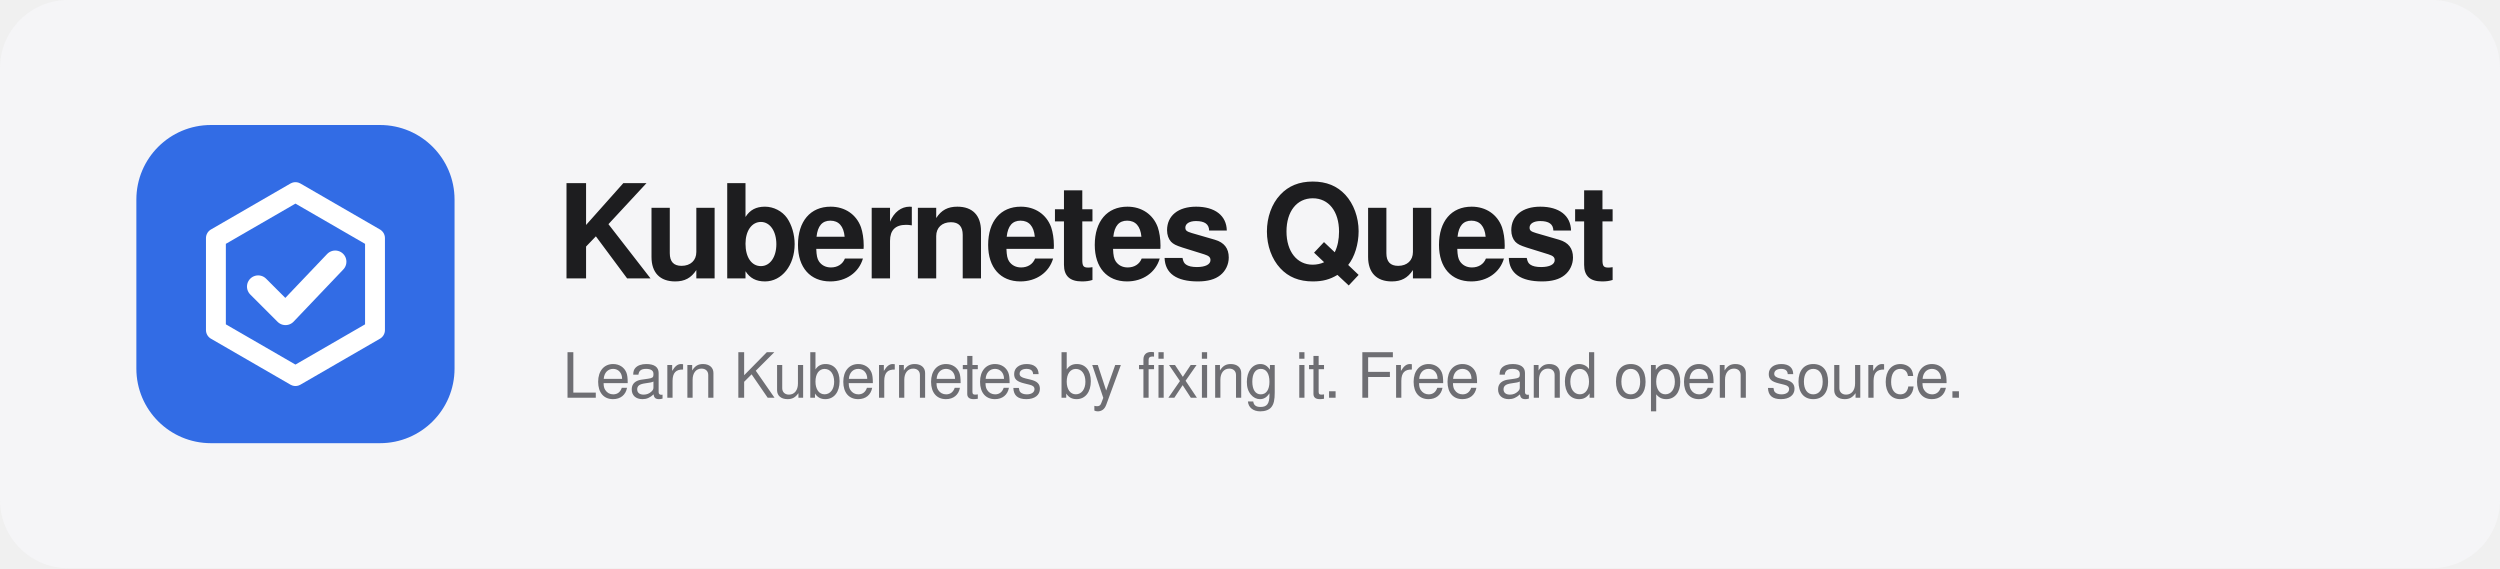
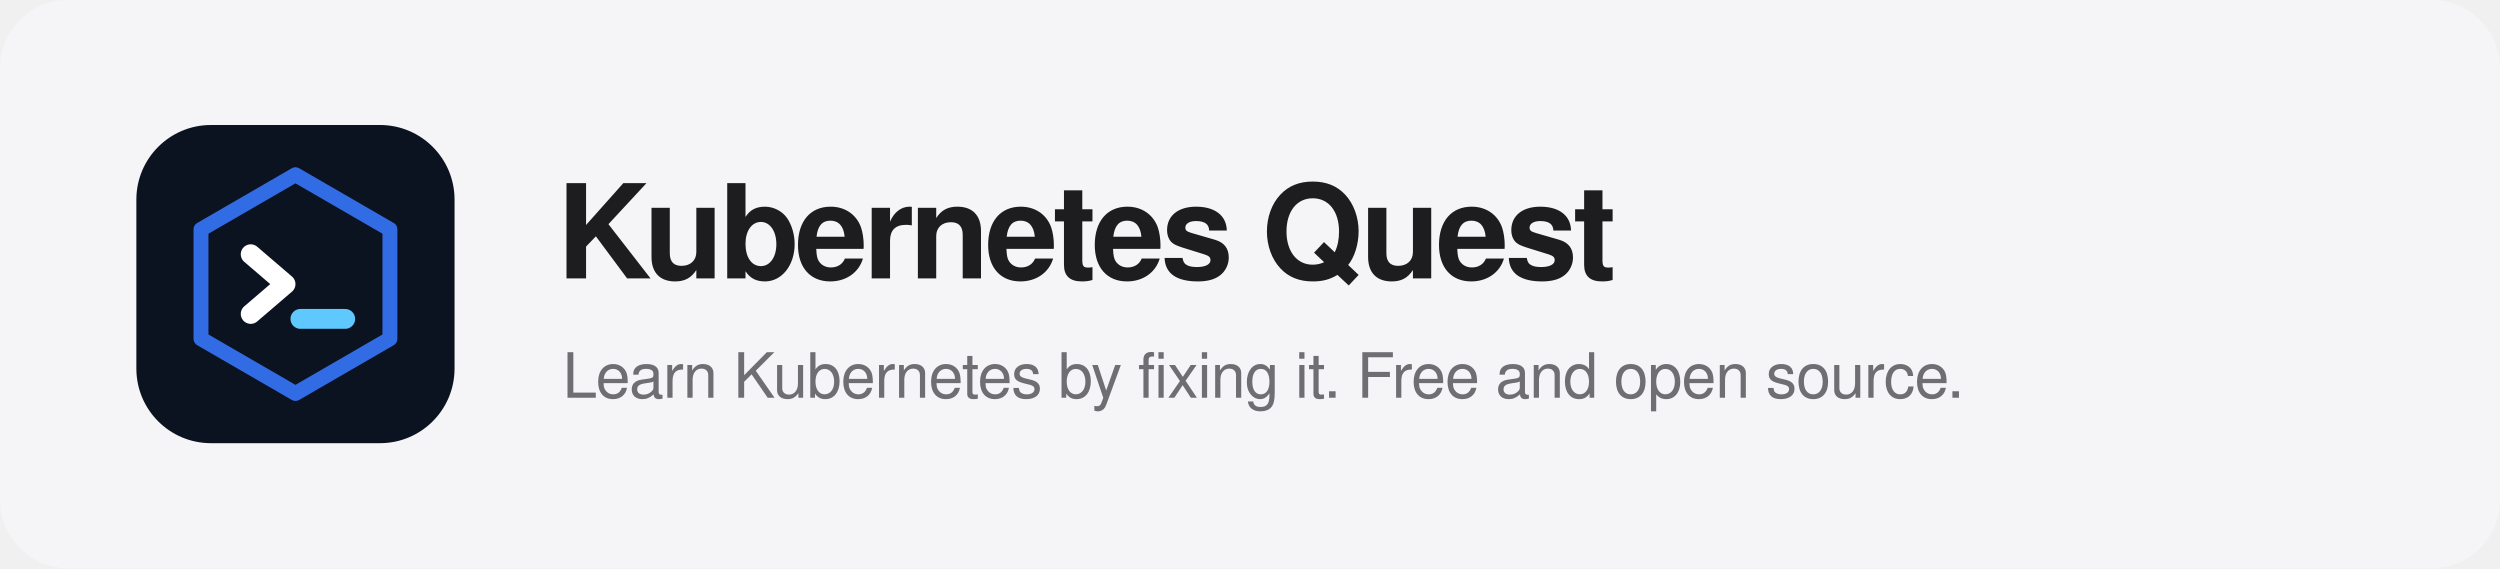
<svg xmlns="http://www.w3.org/2000/svg" viewBox="0 0 880 200" role="img" aria-label="Kubernetes Quest: learn Kubernetes by fixing it">
  <rect width="880" height="200" rx="24" fill="#f5f5f7" />
  <g transform="translate(48 44) scale(1.75)">
-     <rect width="64" height="64" rx="15" fill="#326ce5" />
-     <path d="M32 13.5 48 22.75v18.5L32 50.5 16 41.25v-18.5z" fill="none" stroke="#fff" stroke-width="4" stroke-linejoin="round" />
-     <path d="M24.5 32.5 30 38l10-10.5" fill="none" stroke="#fff" stroke-width="4.5" stroke-linecap="round" stroke-linejoin="round" />
+     <rect width="64" height="64" rx="15" fill="#0b1220" />
+     <path d="M32 10l19 11v22L32 54 13 43V21z" fill="none" stroke="#326ce5" stroke-width="3" stroke-linejoin="round" />
+     <path d="M23 26l7 6-7 6" fill="none" stroke="#fff" stroke-width="4" stroke-linecap="round" stroke-linejoin="round" />
+     <path d="M33 39h9" fill="none" stroke="#5ec8ff" stroke-width="4" stroke-linecap="round" />
  </g>
  <text x="196" y="98" font-family="-apple-system, BlinkMacSystemFont, 'Segoe UI', Helvetica, Arial, sans-serif" font-size="46" font-weight="700" fill="#1d1d1f" letter-spacing="-1.5">Kubernetes Quest</text>
  <text x="198" y="140" font-family="-apple-system, BlinkMacSystemFont, 'Segoe UI', Helvetica, Arial, sans-serif" font-size="22" fill="#6e6e73" letter-spacing="-.3">Learn Kubernetes by fixing it. Free and open source.</text>
</svg>
